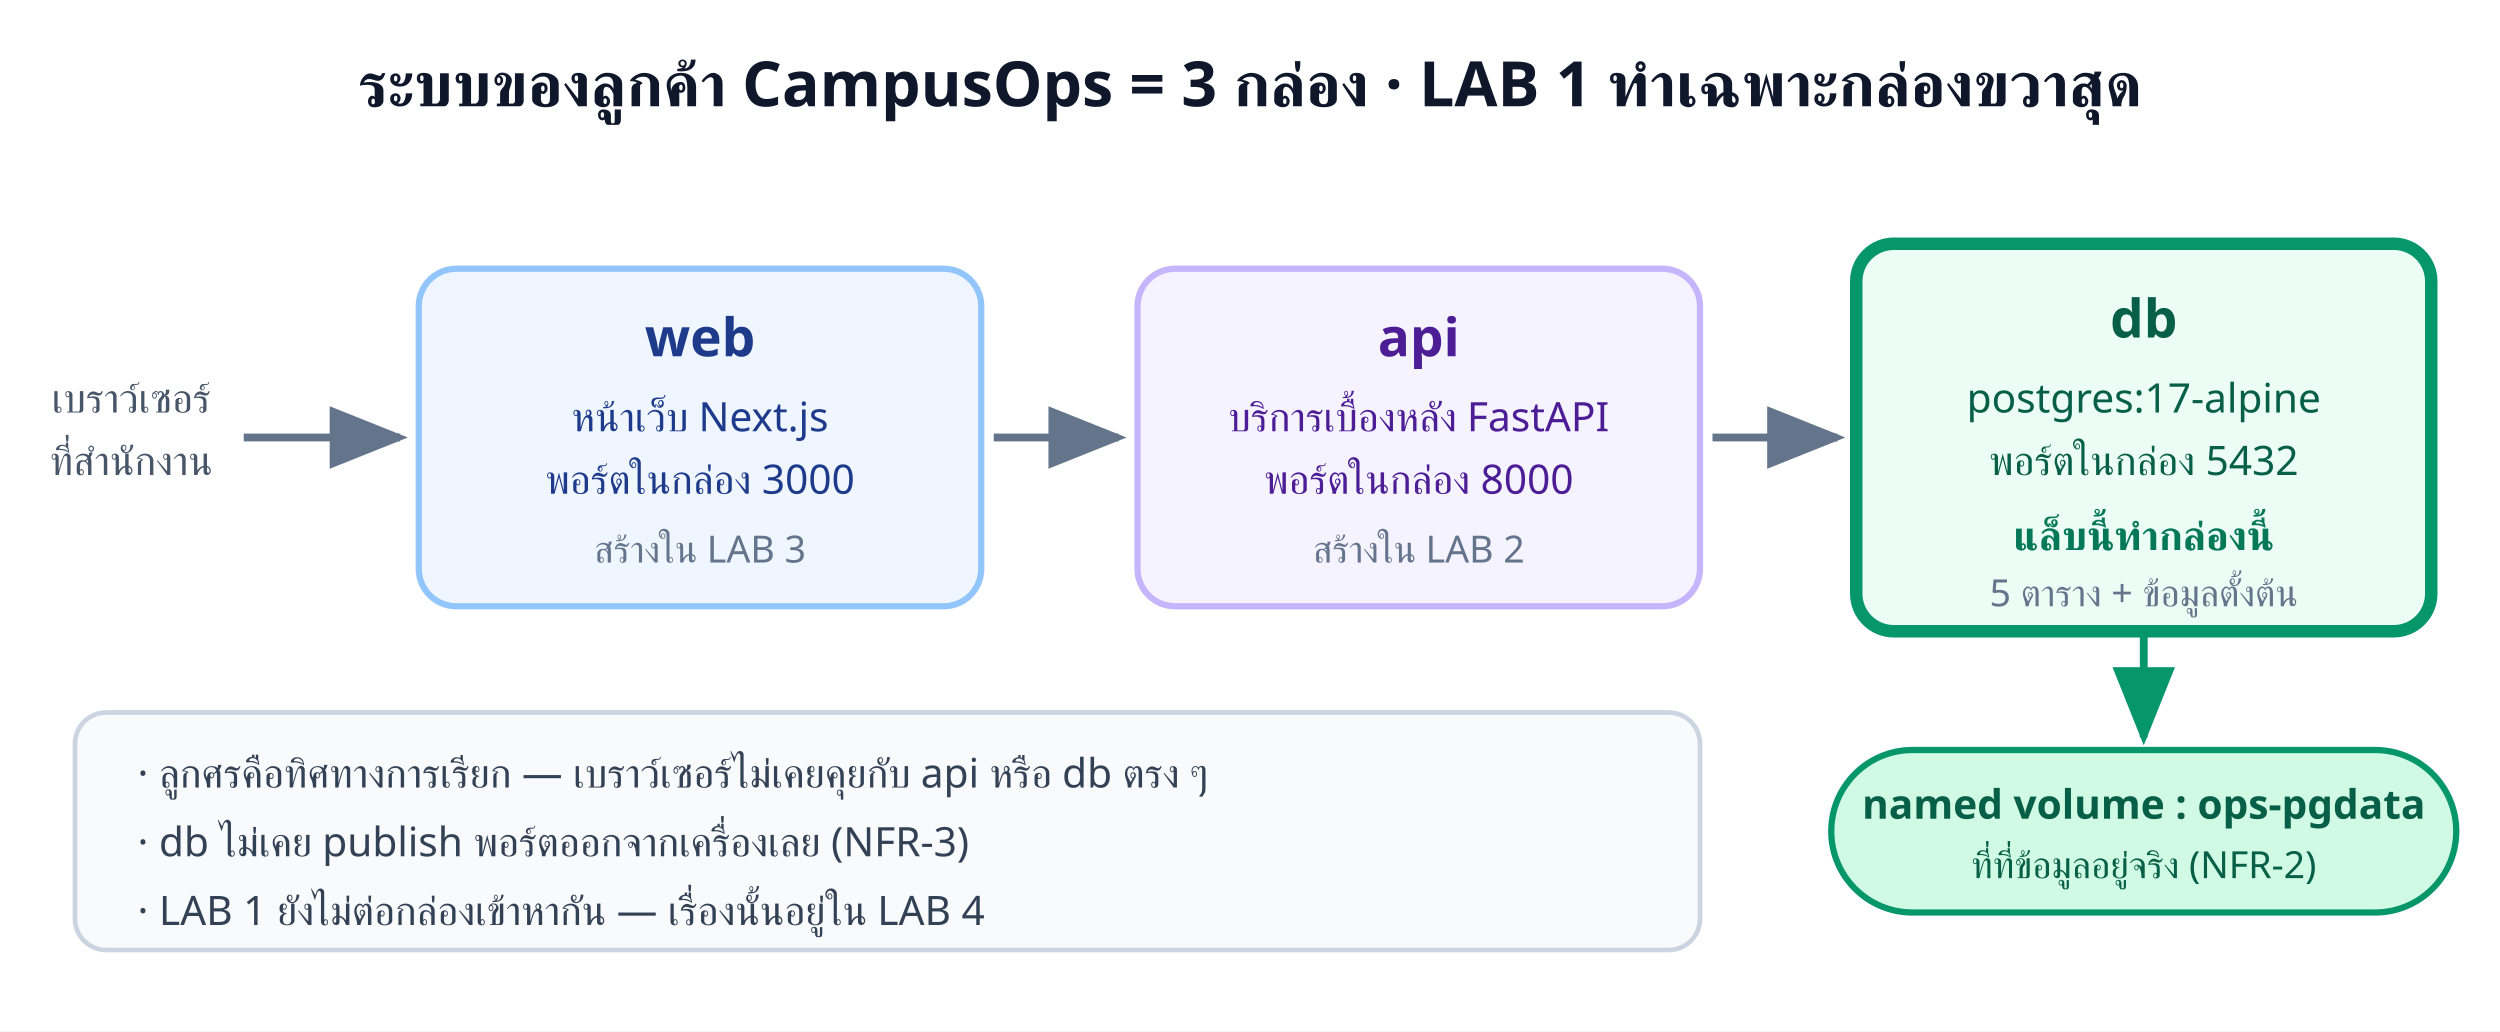
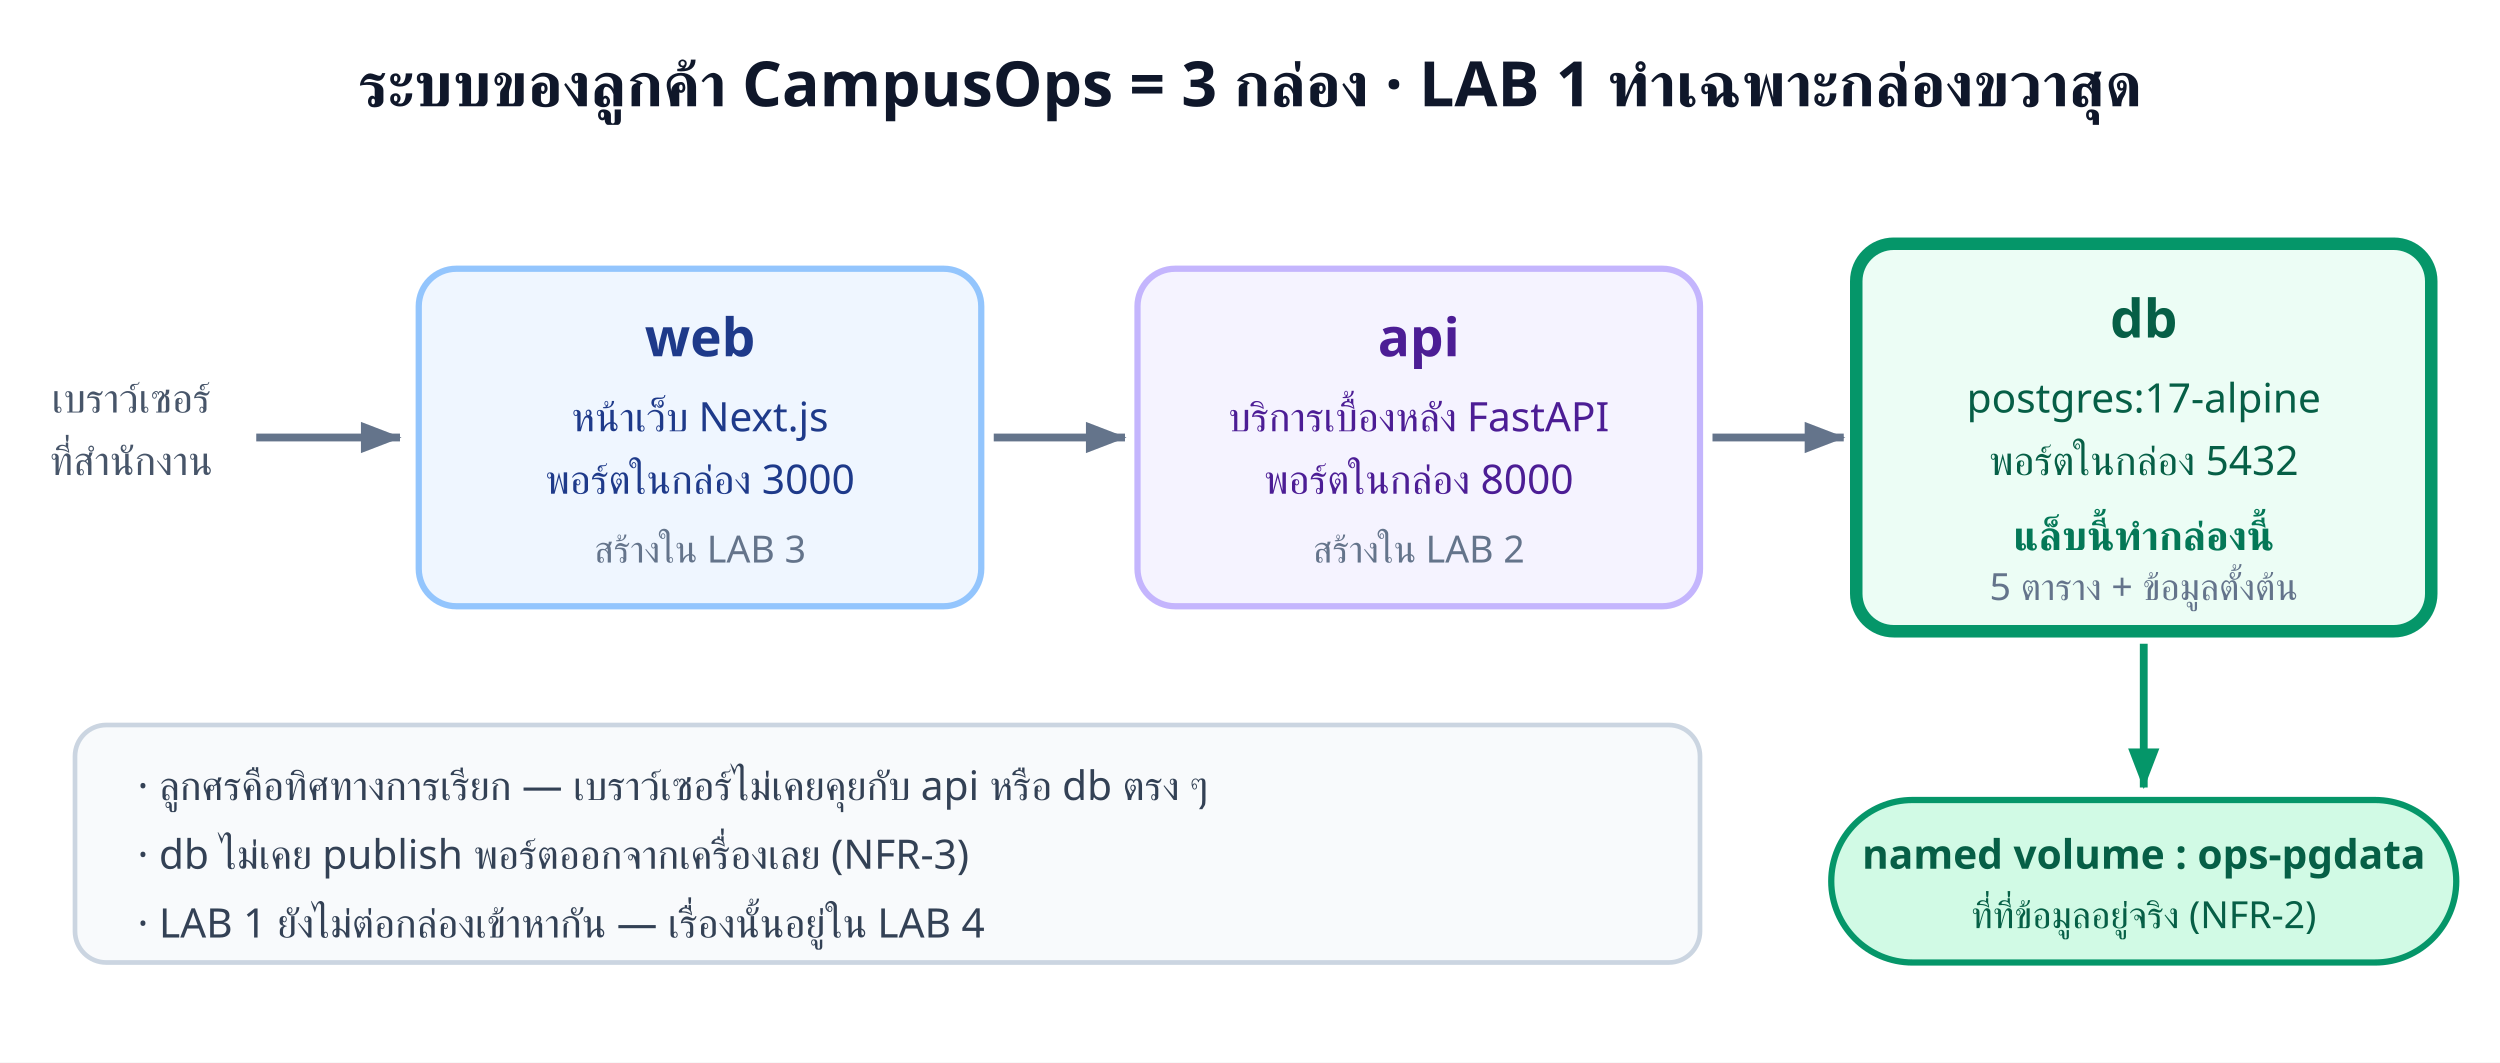
- <svg xmlns="http://www.w3.org/2000/svg" viewBox="0 0 800 330" width="800" height="330" font-family="sans-serif">
-   <rect x="0" y="0" width="800" height="330" fill="#ffffff" />
+ <svg xmlns="http://www.w3.org/2000/svg" viewBox="0 0 800 340" width="800" height="340" font-family="sans-serif">
+   <rect x="0" y="0" width="800" height="340" fill="#ffffff" />
+   <defs>
+     <marker id="ar" markerUnits="userSpaceOnUse" markerWidth="13" markerHeight="10" refX="12.5" refY="5" orient="auto">
+       <path d="M 0 0 L 13 5 L 0 10 z" fill="#64748b" />
+     </marker>
+     <marker id="arg" markerUnits="userSpaceOnUse" markerWidth="13" markerHeight="10" refX="12.5" refY="5" orient="auto">
+       <path d="M 0 0 L 13 5 L 0 10 z" fill="#059669" />
+     </marker>
+   </defs>
  <text x="400" y="34" text-anchor="middle" font-size="20" font-weight="bold" fill="#0f172a">ระบบของลูกค้า CampusOps = 3 กล่อง · LAB 1 ทำเฉพาะกล่องขวาสุด</text>
  <text x="42" y="132" text-anchor="middle" font-size="13" fill="#475569">เบราว์เซอร์</text>
  <text x="42" y="152" text-anchor="middle" font-size="13" fill="#475569">ที่สำนักงาน</text>
-   <path d="M 78 140 L 128 140" stroke="#64748b" stroke-width="2.5" marker-end="url(#ar)" />
-   <defs>
-     <marker id="ar" markerWidth="10" markerHeight="8" refX="9" refY="4" orient="auto">
-       <path d="M 0 0 L 10 4 L 0 8 z" fill="#64748b" />
-     </marker>
-   </defs>
+   <path d="M 82 140 L 128 140" stroke="#64748b" stroke-width="2.5" marker-end="url(#ar)" />
  <rect x="134" y="86" width="180" height="108" rx="12" fill="#eff6ff" stroke="#93c5fd" stroke-width="2" />
  <text x="224" y="114" text-anchor="middle" font-size="17" font-weight="bold" fill="#1e3a8a">web</text>
  <text x="224" y="138" text-anchor="middle" font-size="13" fill="#1e3a8a">หน้าเว็บ Next.js</text>
  <text x="224" y="158" text-anchor="middle" font-size="13" fill="#1e3a8a">พอร์ตในกล่อง 3000</text>
  <text x="224" y="180" text-anchor="middle" font-size="12" fill="#64748b">สร้างใน LAB 3</text>
-   <path d="M 318 140 L 358 140" stroke="#64748b" stroke-width="2.5" marker-end="url(#ar)" />
+   <path d="M 318 140 L 360 140" stroke="#64748b" stroke-width="2.5" marker-end="url(#ar)" />
  <rect x="364" y="86" width="180" height="108" rx="12" fill="#f5f3ff" stroke="#c4b5fd" stroke-width="2" />
  <text x="454" y="114" text-anchor="middle" font-size="17" font-weight="bold" fill="#4c1d95">api</text>
  <text x="454" y="138" text-anchor="middle" font-size="13" fill="#4c1d95">บริการเบื้องหลัง FastAPI</text>
  <text x="454" y="158" text-anchor="middle" font-size="13" fill="#4c1d95">พอร์ตในกล่อง 8000</text>
  <text x="454" y="180" text-anchor="middle" font-size="12" fill="#64748b">สร้างใน LAB 2</text>
-   <path d="M 548 140 L 588 140" stroke="#64748b" stroke-width="2.5" marker-end="url(#ar)" />
+   <path d="M 548 140 L 590 140" stroke="#64748b" stroke-width="2.5" marker-end="url(#ar)" />
  <rect x="594" y="78" width="184" height="124" rx="12" fill="#ecfdf5" stroke="#059669" stroke-width="4" />
  <text x="686" y="108" text-anchor="middle" font-size="17" font-weight="bold" fill="#065f46">db</text>
  <text x="686" y="132" text-anchor="middle" font-size="13" fill="#065f46">postgres:17-alpine</text>
  <text x="686" y="152" text-anchor="middle" font-size="13" fill="#065f46">พอร์ตในกล่อง 5432</text>
  <text x="686" y="176" text-anchor="middle" font-size="13" font-weight="bold" fill="#047857">แล็บนี้ทำกล่องนี้</text>
-   <text x="686" y="194" text-anchor="middle" font-size="12" fill="#64748b">5 ตาราง + ข้อมูลตั้งต้น</text>
-   <path d="M 686 202 L 686 236" stroke="#059669" stroke-width="2.5" marker-end="url(#arg)" />
-   <defs>
-     <marker id="arg" markerWidth="10" markerHeight="8" refX="9" refY="4" orient="auto">
-       <path d="M 0 0 L 10 4 L 0 8 z" fill="#059669" />
-     </marker>
-   </defs>
-   <rect x="586" y="240" width="200" height="52" rx="26" fill="#d1fae5" stroke="#059669" stroke-width="2" />
-   <text x="686" y="262" text-anchor="middle" font-size="13" font-weight="bold" fill="#065f46">named volume : ops-pgdata</text>
-   <text x="686" y="281" text-anchor="middle" font-size="12" fill="#065f46">ที่ที่ข้อมูลอยู่จริง (NFR-2)</text>
-   <rect x="24" y="228" width="520" height="76" rx="10" fill="#f8fafc" stroke="#cbd5e1" stroke-width="1.5" />
-   <text x="44" y="252" font-size="13" fill="#334155">· ลูกศรคือทิศทางการเรียก — เบราว์เซอร์ไม่เคยคุยกับ api หรือ db ตรง ๆ</text>
-   <text x="44" y="274" font-size="13" fill="#334155">· db ไม่เคย publish พอร์ตออกจากเครื่องเลย (NFR-3)</text>
-   <text x="44" y="296" font-size="13" fill="#334155">· LAB 1 ยังไม่ต่อกล่องเข้าหากัน — เรื่องนั้นอยู่ใน LAB 4</text>
+   <text x="686" y="192" text-anchor="middle" font-size="12" fill="#64748b">5 ตาราง + ข้อมูลตั้งต้น</text>
+   <path d="M 686 206 L 686 252" stroke="#059669" stroke-width="2.5" marker-end="url(#arg)" />
+   <rect x="586" y="256" width="200" height="52" rx="26" fill="#d1fae5" stroke="#059669" stroke-width="2" />
+   <text x="686" y="278" text-anchor="middle" font-size="13" font-weight="bold" fill="#065f46">named volume : ops-pgdata</text>
+   <text x="686" y="297" text-anchor="middle" font-size="12" fill="#065f46">ที่ที่ข้อมูลอยู่จริง (NFR-2)</text>
+   <rect x="24" y="232" width="520" height="76" rx="10" fill="#f8fafc" stroke="#cbd5e1" stroke-width="1.5" />
+   <text x="44" y="256" font-size="13" fill="#334155">· ลูกศรคือทิศทางการเรียก — เบราว์เซอร์ไม่เคยคุยกับ api หรือ db ตรง ๆ</text>
+   <text x="44" y="278" font-size="13" fill="#334155">· db ไม่เคย publish พอร์ตออกจากเครื่องเลย (NFR-3)</text>
+   <text x="44" y="300" font-size="13" fill="#334155">· LAB 1 ยังไม่ต่อกล่องเข้าหากัน — เรื่องนั้นอยู่ใน LAB 4</text>
</svg>
